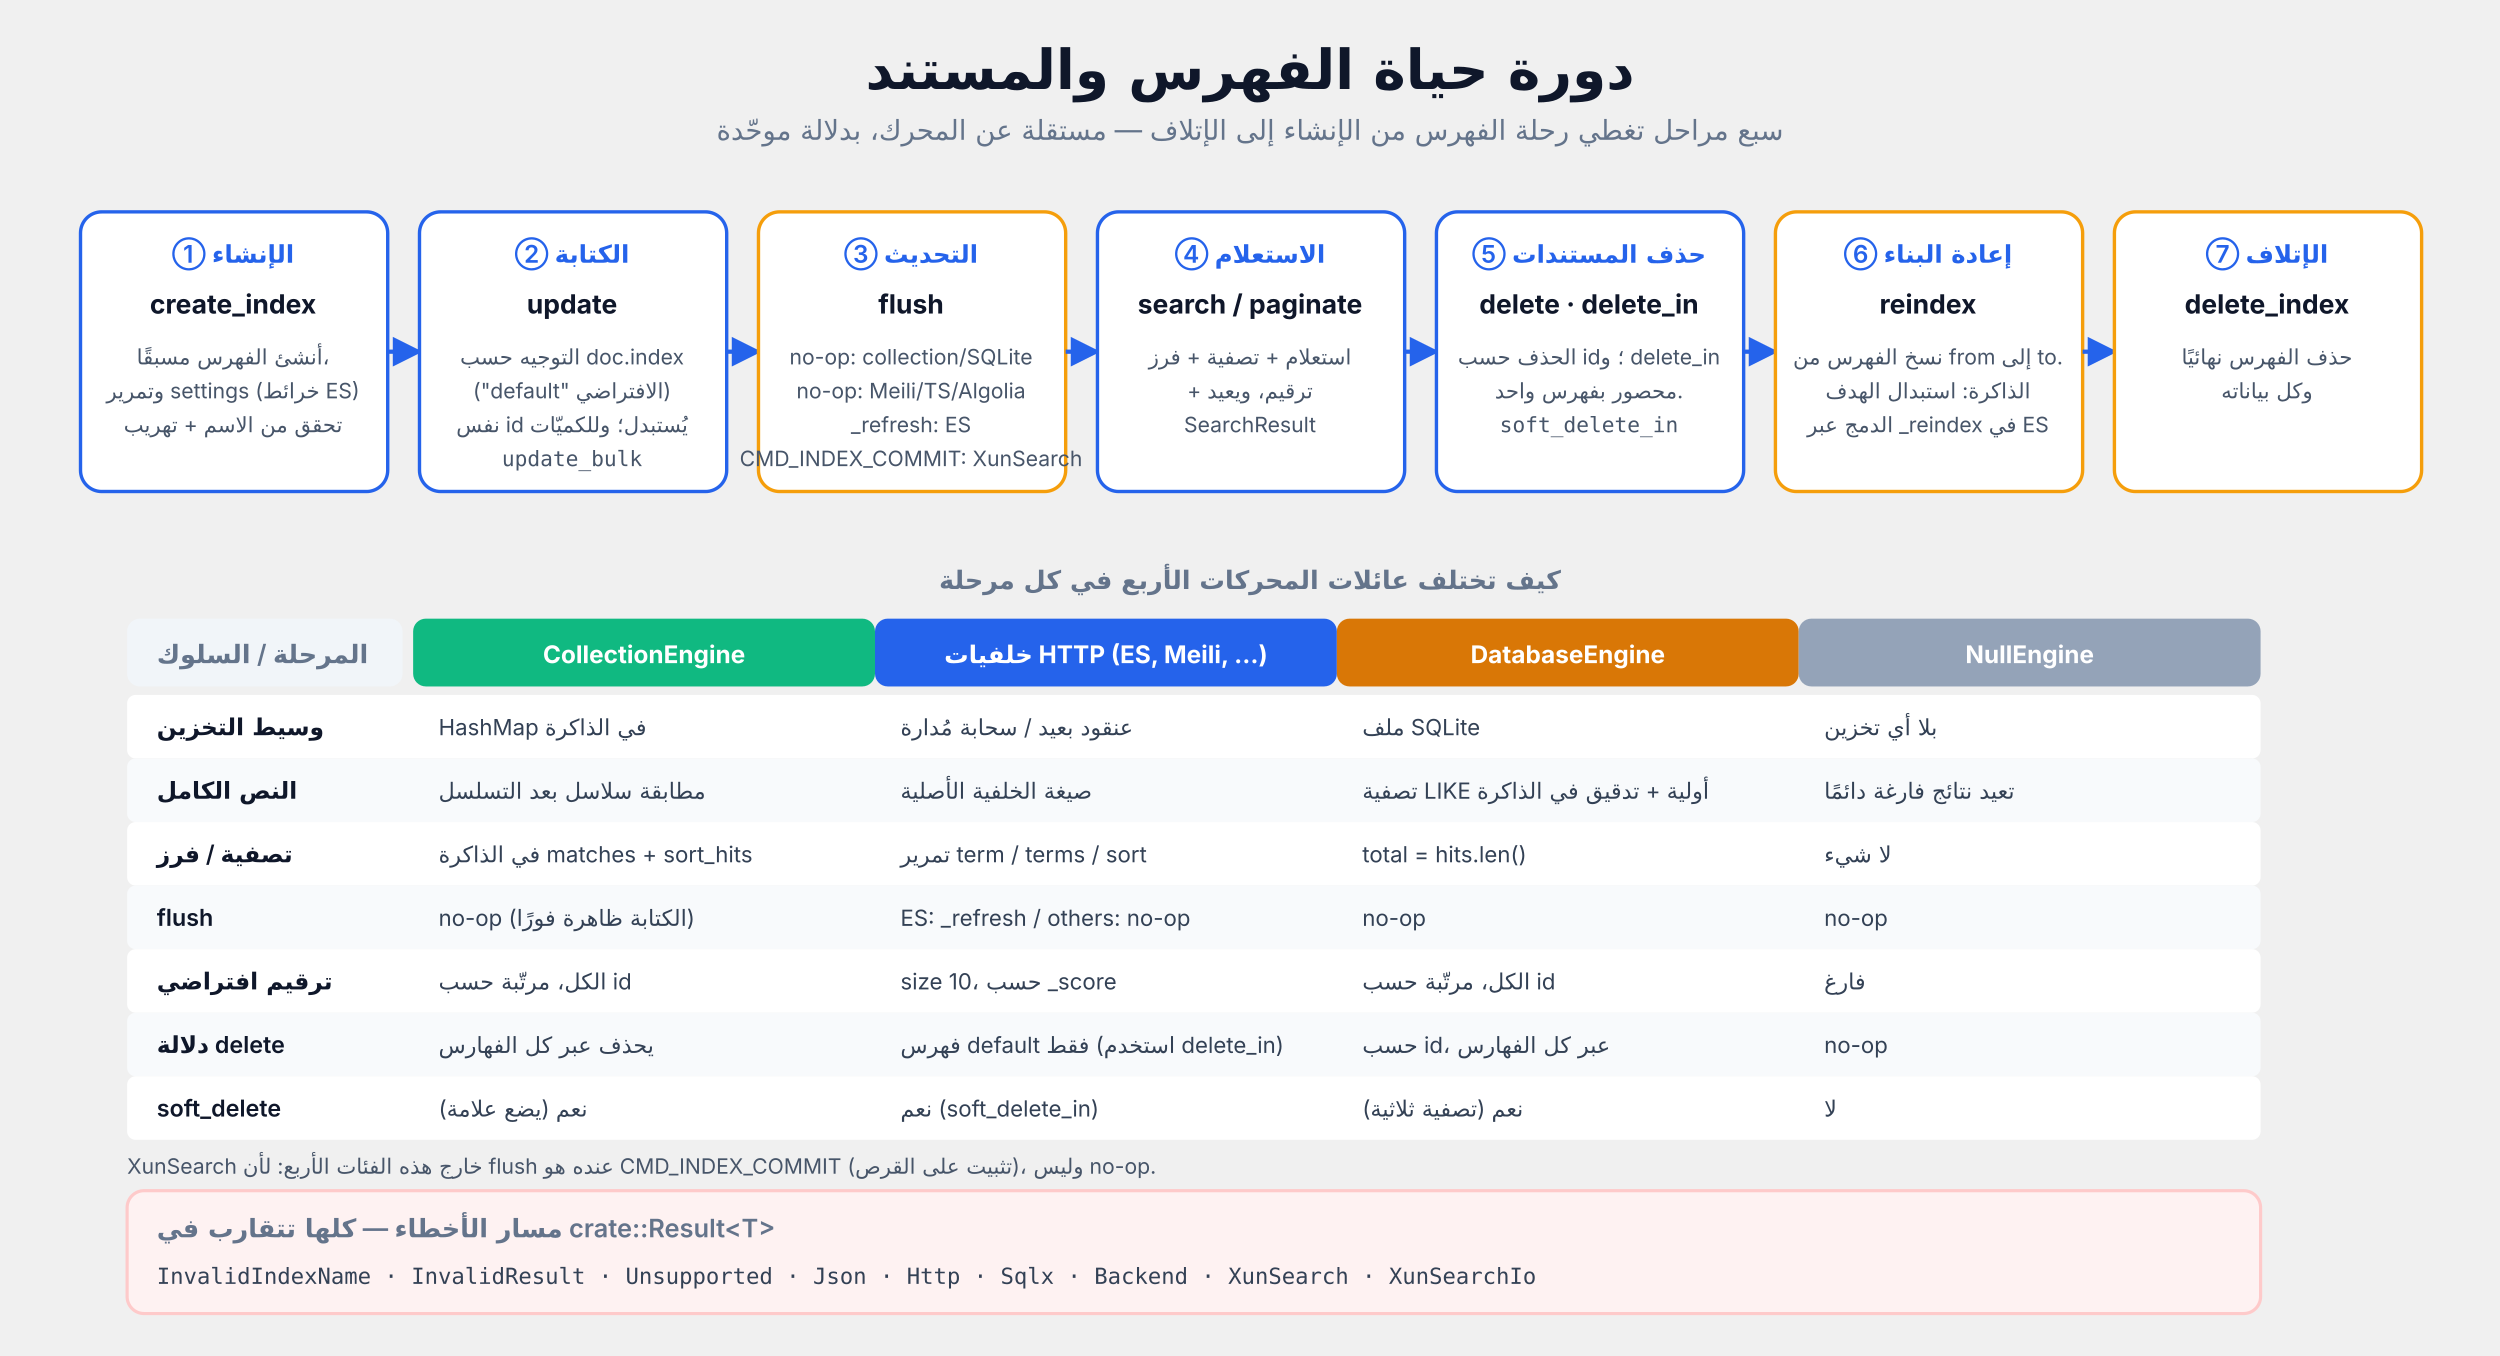
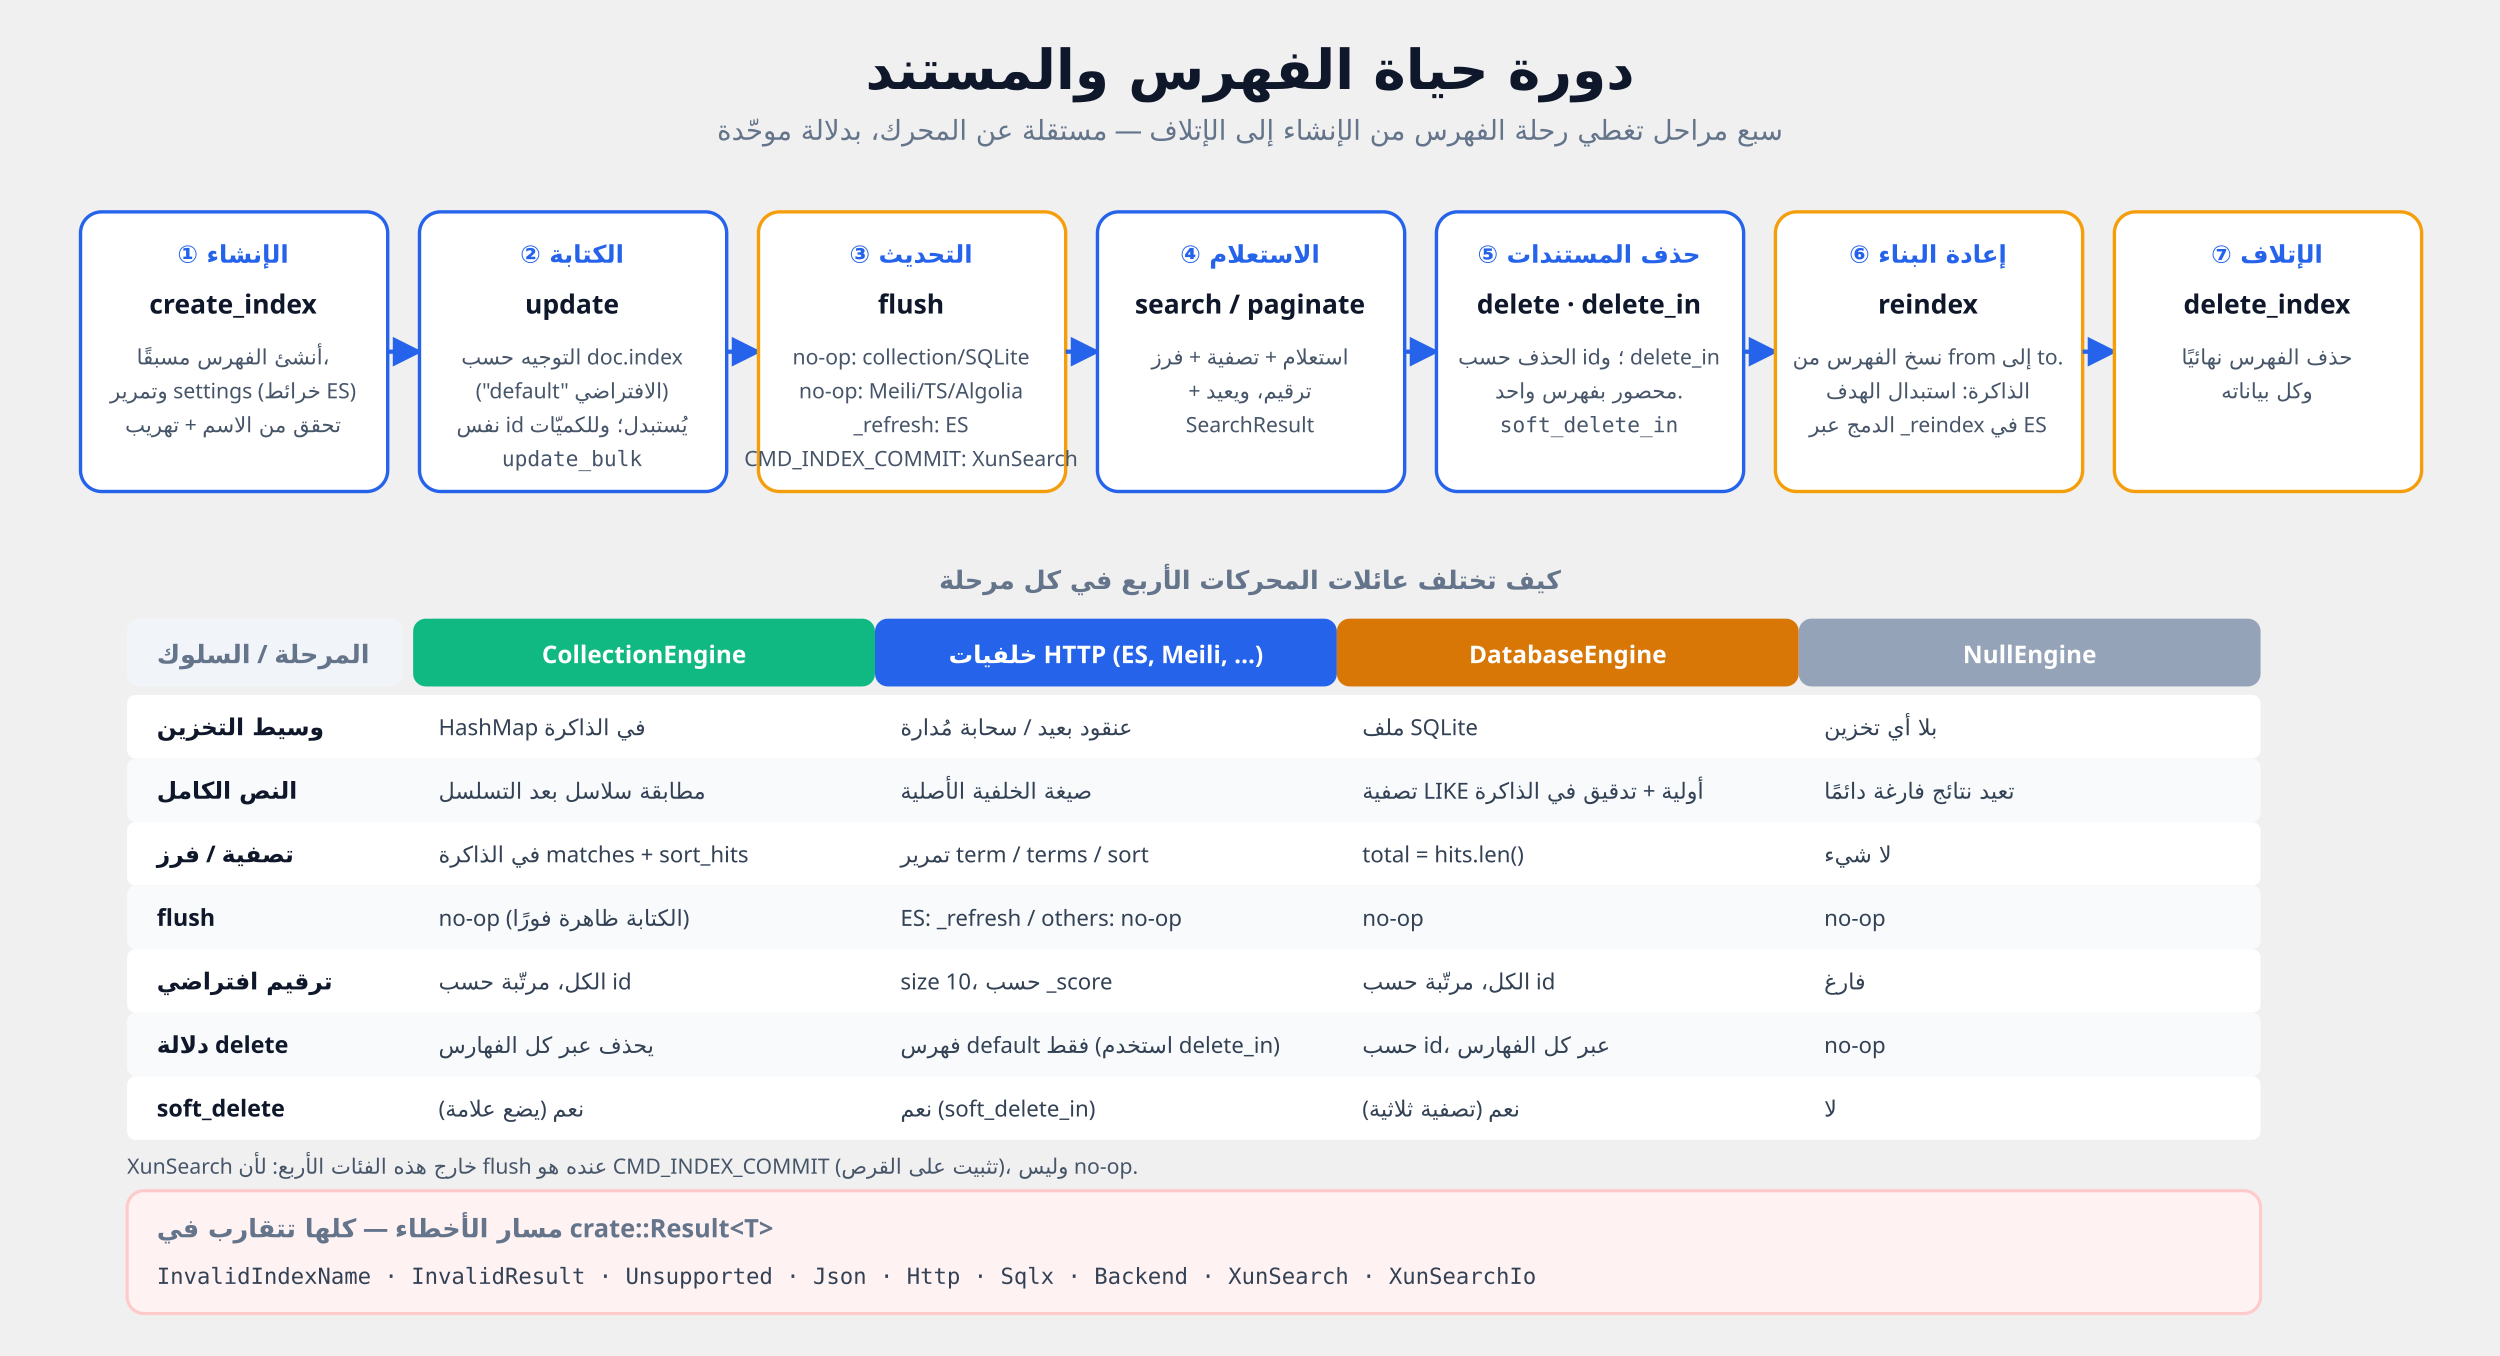
- <svg xmlns="http://www.w3.org/2000/svg" viewBox="0 0 1180 640" font-family="system-ui, -apple-system, 'Segoe UI', sans-serif" role="img" aria-labelledby="lifeTitle">
+ <svg xmlns="http://www.w3.org/2000/svg" viewBox="0 0 1180 640" font-family="system-ui, sans-serif" role="img" aria-labelledby="lifeTitle">
  <defs>
    <marker id="arrow2" viewBox="0 0 10 10" refX="9" refY="5" markerWidth="7" markerHeight="7" orient="auto-start-reverse">
      <path d="M 0 0 L 10 5 L 0 10 z" fill="#2563eb" />
    </marker>
    <style>
      .title { font-size: 26px; font-weight: 700; fill: #0f172a; }
      .sub   { font-size: 13px; fill: #64748b; }
      .node  { fill: #ffffff; stroke: #2563eb; stroke-width: 1.6; }
      .node-alt { stroke: #f59e0b; }
      .step  { font-size: 11.5px; font-weight: 600; fill: #2563eb; }
      .name  { font-size: 12.5px; font-weight: 700; fill: #0f172a; }
      .desc  { font-size: 10px; fill: #475569; }
      .hdr   { font-size: 11.5px; font-weight: 700; fill: #ffffff; }
      .cell  { font-size: 10.5px; fill: #334155; }
      .rowlb { font-size: 11px; font-weight: 600; fill: #0f172a; }
      .lbl   { font-size: 12px; fill: #64748b; font-weight: 600; }
-       .mono  { font-family: ui-monospace, SFMono-Regular, Menlo, monospace; }
+       .mono  { font-family: ui-monospace, monospace; }
    </style>
  </defs>
  <text x="590" y="42" text-anchor="middle" class="title">دورة حياة الفهرس والمستند</text>
  <text x="590" y="66" text-anchor="middle" class="sub">سبع مراحل تغطي رحلة الفهرس من الإنشاء إلى الإتلاف — مستقلة عن المحرك، بدلالة موحّدة</text>
  <rect x="38" y="100" width="145" height="132" rx="10" class="node" />
  <text x="110" y="124" text-anchor="middle" class="step">① الإنشاء</text>
  <text x="110" y="148" text-anchor="middle" class="name">create_index</text>
  <text x="110" y="172" text-anchor="middle" class="desc">أنشئ الفهرس مسبقًا،</text>
  <text x="110" y="188" text-anchor="middle" class="desc">وتمرير settings (خرائط ES)</text>
  <text x="110" y="204" text-anchor="middle" class="desc">تحقق من الاسم + تهريب</text>
  <line x1="183" y1="166" x2="198" y2="166" stroke="#2563eb" stroke-width="2" marker-end="url(#arrow2)" />
  <rect x="198" y="100" width="145" height="132" rx="10" class="node" />
  <text x="270" y="124" text-anchor="middle" class="step">② الكتابة</text>
  <text x="270" y="148" text-anchor="middle" class="name">update</text>
  <text x="270" y="172" text-anchor="middle" class="desc">التوجيه حسب doc.index</text>
  <text x="270" y="188" text-anchor="middle" class="desc">("default" الافتراضي)</text>
  <text x="270" y="204" text-anchor="middle" class="desc">نفس id يُستبدل؛ وللكميّات</text>
  <text x="270" y="220" text-anchor="middle" class="desc mono">update_bulk</text>
  <line x1="343" y1="166" x2="358" y2="166" stroke="#2563eb" stroke-width="2" marker-end="url(#arrow2)" />
  <rect x="358" y="100" width="145" height="132" rx="10" class="node node-alt" />
  <text x="430" y="124" text-anchor="middle" class="step">③ التحديث</text>
  <text x="430" y="148" text-anchor="middle" class="name">flush</text>
  <text x="430" y="172" text-anchor="middle" class="desc">no-op: collection/SQLite</text>
  <text x="430" y="188" text-anchor="middle" class="desc">no-op: Meili/TS/Algolia</text>
  <text x="430" y="204" text-anchor="middle" class="desc">_refresh: ES</text>
  <text x="430" y="220" text-anchor="middle" class="desc">CMD_INDEX_COMMIT: XunSearch</text>
  <line x1="503" y1="166" x2="518" y2="166" stroke="#2563eb" stroke-width="2" marker-end="url(#arrow2)" />
  <rect x="518" y="100" width="145" height="132" rx="10" class="node" />
  <text x="590" y="124" text-anchor="middle" class="step">④ الاستعلام</text>
  <text x="590" y="148" text-anchor="middle" class="name">search / paginate</text>
  <text x="590" y="172" text-anchor="middle" class="desc">استعلام + تصفية + فرز</text>
  <text x="590" y="188" text-anchor="middle" class="desc">+ ترقيم، ويعيد</text>
  <text x="590" y="204" text-anchor="middle" class="desc">SearchResult</text>
  <line x1="663" y1="166" x2="678" y2="166" stroke="#2563eb" stroke-width="2" marker-end="url(#arrow2)" />
  <rect x="678" y="100" width="145" height="132" rx="10" class="node" />
  <text x="750" y="124" text-anchor="middle" class="step">⑤ حذف المستندات</text>
  <text x="750" y="148" text-anchor="middle" class="name">delete · delete_in</text>
  <text x="750" y="172" text-anchor="middle" class="desc">الحذف حسب id؛ و delete_in</text>
  <text x="750" y="188" text-anchor="middle" class="desc">محصور بفهرس واحد.</text>
  <text x="750" y="204" text-anchor="middle" class="desc mono">soft_delete_in</text>
  <line x1="823" y1="166" x2="838" y2="166" stroke="#2563eb" stroke-width="2" marker-end="url(#arrow2)" />
  <rect x="838" y="100" width="145" height="132" rx="10" class="node node-alt" />
  <text x="910" y="124" text-anchor="middle" class="step">⑥ إعادة البناء</text>
  <text x="910" y="148" text-anchor="middle" class="name">reindex</text>
  <text x="910" y="172" text-anchor="middle" class="desc">نسخ الفهرس من from إلى to.</text>
  <text x="910" y="188" text-anchor="middle" class="desc">الذاكرة: استبدال الهدف</text>
  <text x="910" y="204" text-anchor="middle" class="desc">الدمج عبر _reindex في ES</text>
  <line x1="983" y1="166" x2="998" y2="166" stroke="#2563eb" stroke-width="2" marker-end="url(#arrow2)" />
  <rect x="998" y="100" width="145" height="132" rx="10" class="node node-alt" />
  <text x="1070" y="124" text-anchor="middle" class="step">⑦ الإتلاف</text>
  <text x="1070" y="148" text-anchor="middle" class="name">delete_index</text>
  <text x="1070" y="172" text-anchor="middle" class="desc">حذف الفهرس نهائيًا</text>
  <text x="1070" y="188" text-anchor="middle" class="desc">وكل بياناته</text>
  <text x="590" y="278" text-anchor="middle" class="lbl">كيف تختلف عائلات المحركات الأربع في كل مرحلة</text>
  <rect x="60" y="292" width="130" height="32" rx="6" fill="#f1f5f9" />
  <rect x="195" y="292" width="218" height="32" rx="6" fill="#10b981" />
  <rect x="413" y="292" width="218" height="32" rx="6" fill="#2563eb" />
  <rect x="631" y="292" width="218" height="32" rx="6" fill="#d97706" />
  <rect x="849" y="292" width="218" height="32" rx="6" fill="#94a3b8" />
  <text x="74" y="313" class="lbl">المرحلة / السلوك</text>
  <text x="304" y="313" text-anchor="middle" class="hdr">CollectionEngine</text>
  <text x="522" y="313" text-anchor="middle" class="hdr">خلفيات HTTP (ES, Meili, …)</text>
  <text x="740" y="313" text-anchor="middle" class="hdr">DatabaseEngine</text>
  <text x="958" y="313" text-anchor="middle" class="hdr">NullEngine</text>
  <rect x="60" y="328" width="1007" height="30" rx="4" fill="#ffffff" />
  <text x="74" y="347" class="rowlb">وسيط التخزين</text>
  <text x="207" y="347" class="cell">HashMap في الذاكرة</text>
  <text x="425" y="347" class="cell">عنقود بعيد / سحابة مُدارة</text>
  <text x="643" y="347" class="cell">ملف SQLite</text>
  <text x="861" y="347" class="cell">بلا أي تخزين</text>
  <rect x="60" y="358" width="1007" height="30" rx="4" fill="#f8fafc" />
  <text x="74" y="377" class="rowlb">النص الكامل</text>
  <text x="207" y="377" class="cell">مطابقة سلاسل بعد التسلسل</text>
  <text x="425" y="377" class="cell">صيغة الخلفية الأصلية</text>
  <text x="643" y="377" class="cell">تصفية LIKE أولية + تدقيق في الذاكرة</text>
  <text x="861" y="377" class="cell">تعيد نتائج فارغة دائمًا</text>
  <rect x="60" y="388" width="1007" height="30" rx="4" fill="#ffffff" />
  <text x="74" y="407" class="rowlb">تصفية / فرز</text>
  <text x="207" y="407" class="cell">في الذاكرة matches + sort_hits</text>
  <text x="425" y="407" class="cell">تمرير term / terms / sort</text>
  <text x="643" y="407" class="cell">total = hits.len()</text>
  <text x="861" y="407" class="cell">لا شيء</text>
  <rect x="60" y="418" width="1007" height="30" rx="4" fill="#f8fafc" />
  <text x="74" y="437" class="rowlb">flush</text>
  <text x="207" y="437" class="cell">no-op (الكتابة ظاهرة فورًا)</text>
  <text x="425" y="437" class="cell">ES: _refresh / others: no-op</text>
  <text x="643" y="437" class="cell">no-op</text>
  <text x="861" y="437" class="cell">no-op</text>
  <rect x="60" y="448" width="1007" height="30" rx="4" fill="#ffffff" />
  <text x="74" y="467" class="rowlb">ترقيم افتراضي</text>
  <text x="207" y="467" class="cell">الكل، مرتّبة حسب id</text>
  <text x="425" y="467" class="cell">size 10، حسب _score</text>
  <text x="643" y="467" class="cell">الكل، مرتّبة حسب id</text>
  <text x="861" y="467" class="cell">فارغ</text>
  <rect x="60" y="478" width="1007" height="30" rx="4" fill="#f8fafc" />
  <text x="74" y="497" class="rowlb">دلالة delete</text>
  <text x="207" y="497" class="cell">يحذف عبر كل الفهارس</text>
  <text x="425" y="497" class="cell">فهرس default فقط (استخدم delete_in)</text>
  <text x="643" y="497" class="cell">حسب id، عبر كل الفهارس</text>
  <text x="861" y="497" class="cell">no-op</text>
  <rect x="60" y="508" width="1007" height="30" rx="4" fill="#ffffff" />
  <text x="74" y="527" class="rowlb">soft_delete</text>
  <text x="207" y="527" class="cell">نعم (يضع علامة)</text>
  <text x="425" y="527" class="cell">نعم (soft_delete_in)</text>
  <text x="643" y="527" class="cell">نعم (تصفية ثلاثية)</text>
  <text x="861" y="527" class="cell">لا</text>
  <text x="60" y="554" class="desc">XunSearch خارج هذه الفئات الأربع: لأن flush عنده هو CMD_INDEX_COMMIT (تثبيت على القرص)، وليس no-op.</text>
  <rect x="60" y="562" width="1007" height="58" rx="8" fill="#fef2f2" stroke="#fecaca" stroke-width="1.5" />
  <text x="74" y="584" class="lbl">مسار الأخطاء — كلها تتقارب في crate::Result&lt;T&gt;</text>
  <text x="74" y="606" class="cell mono">InvalidIndexName · InvalidResult · Unsupported · Json · Http · Sqlx · Backend · XunSearch · XunSearchIo</text>
</svg>
